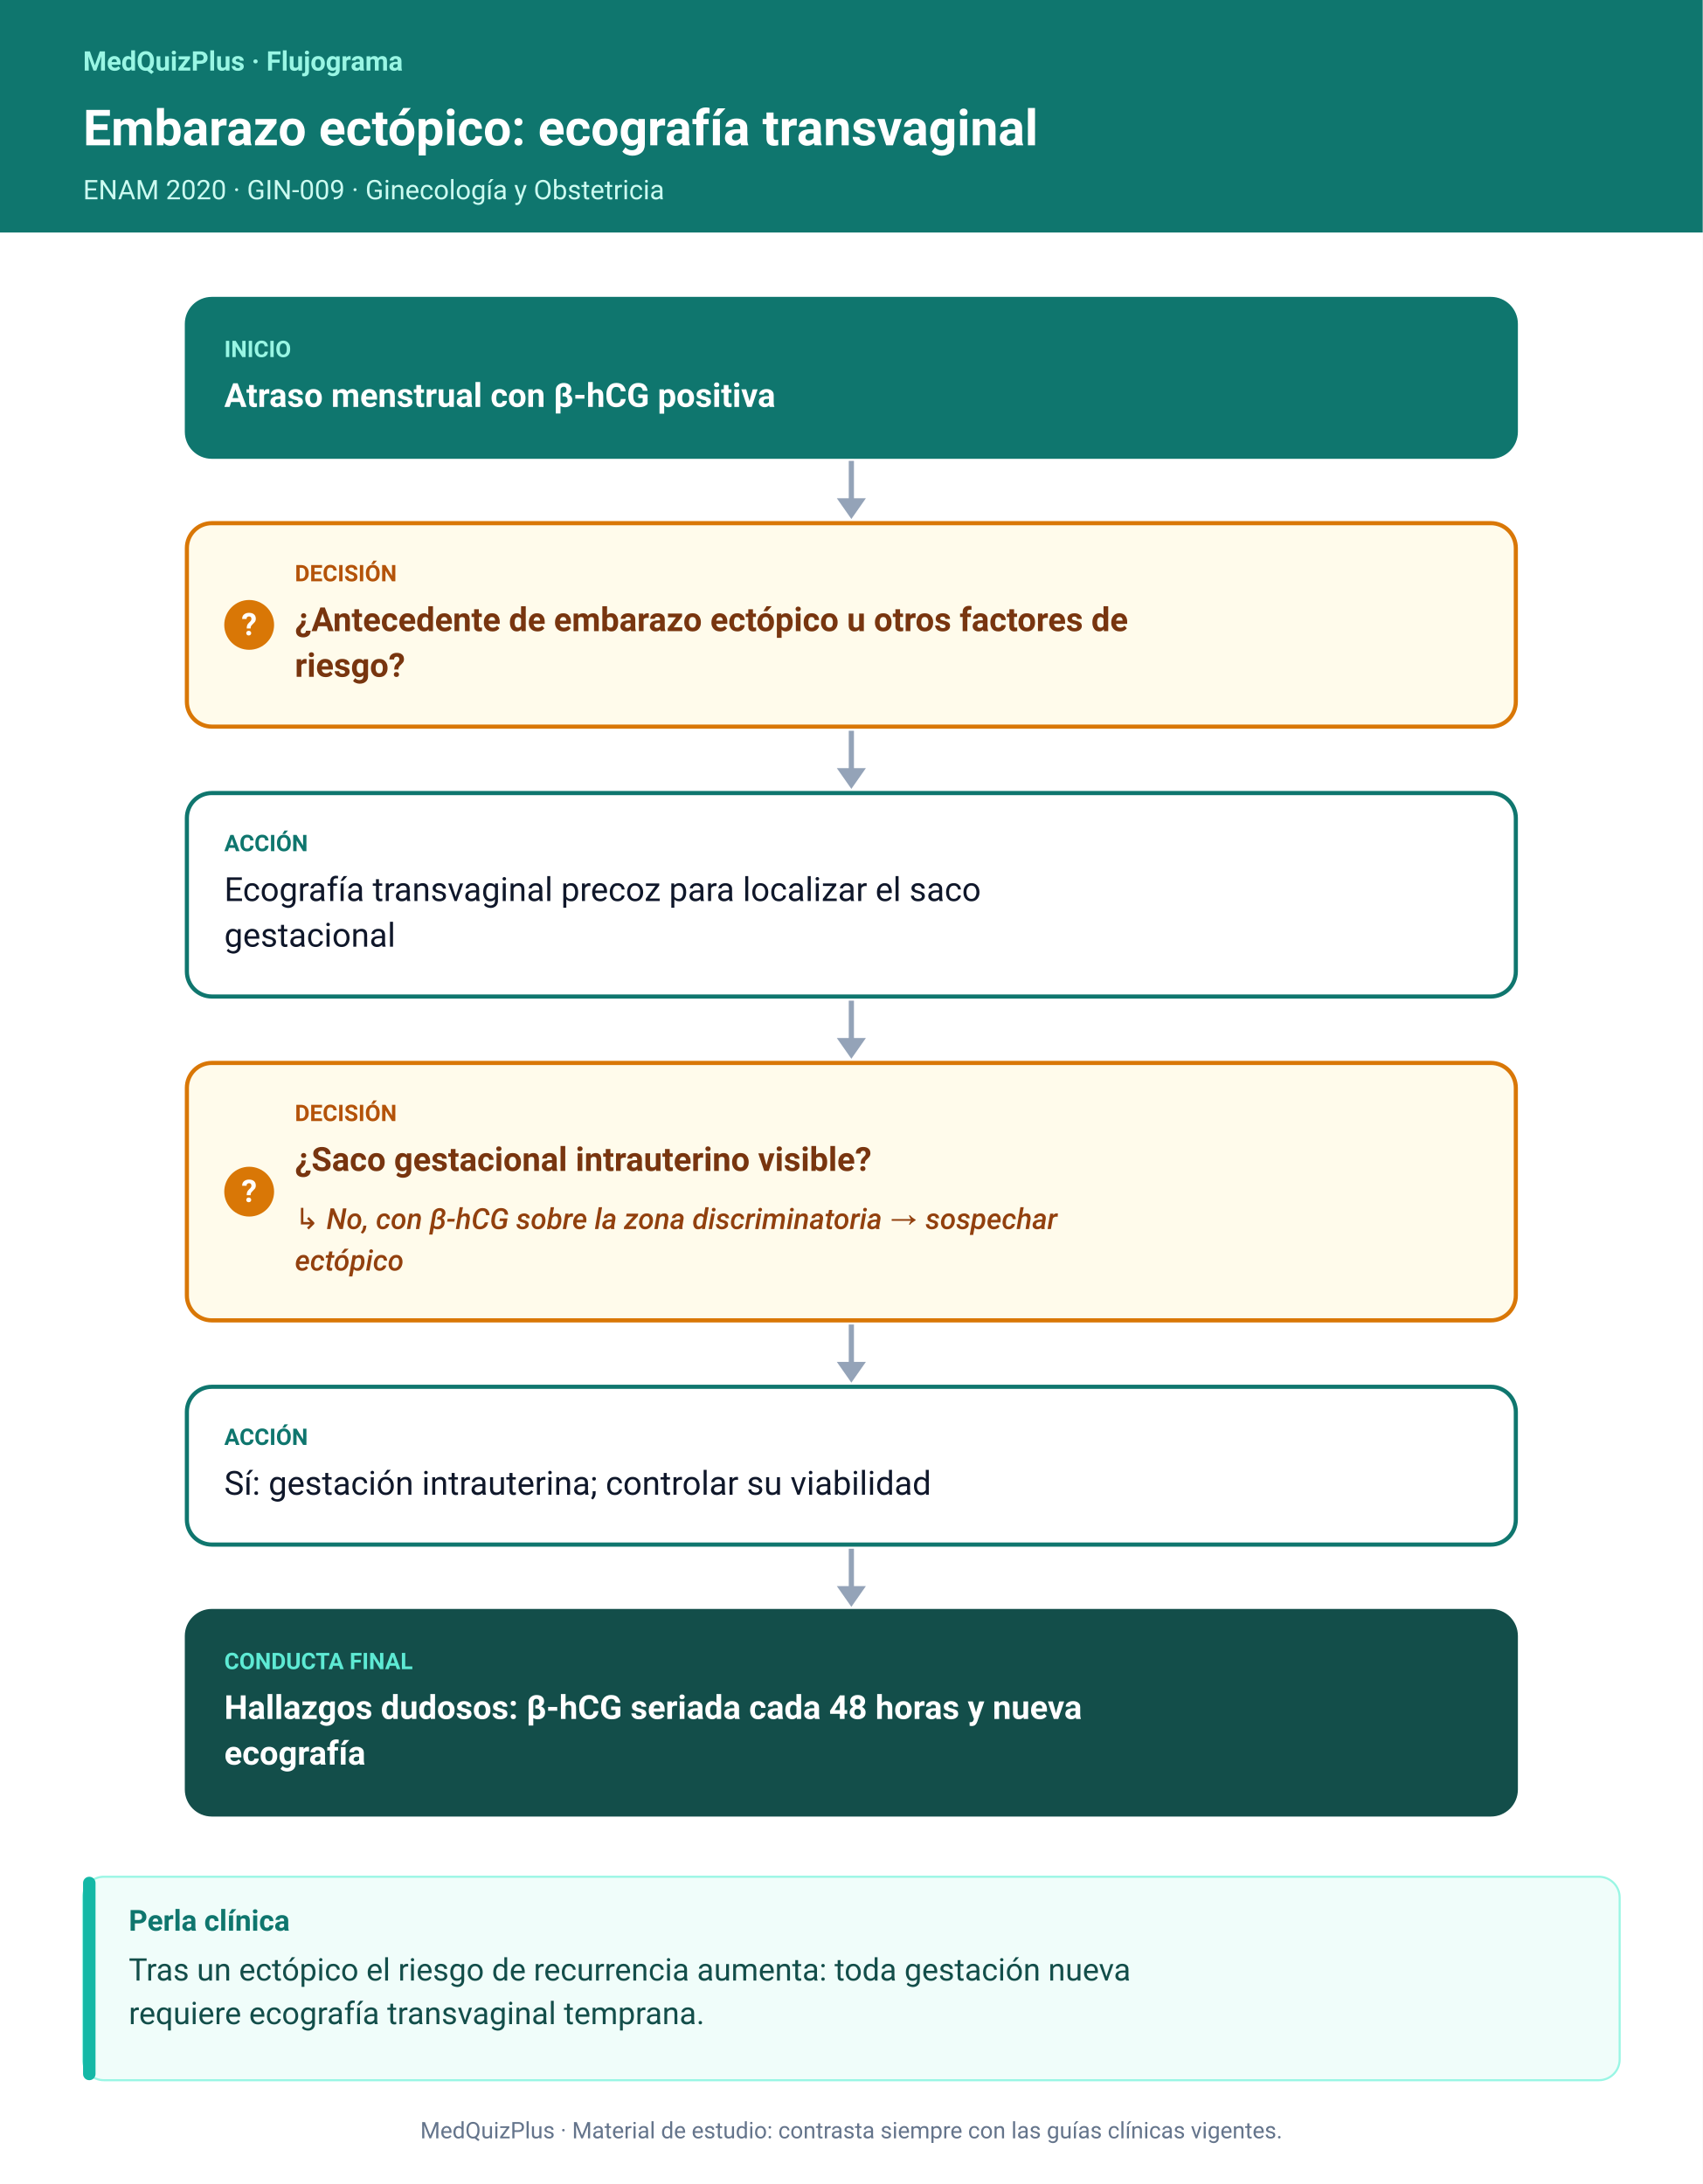
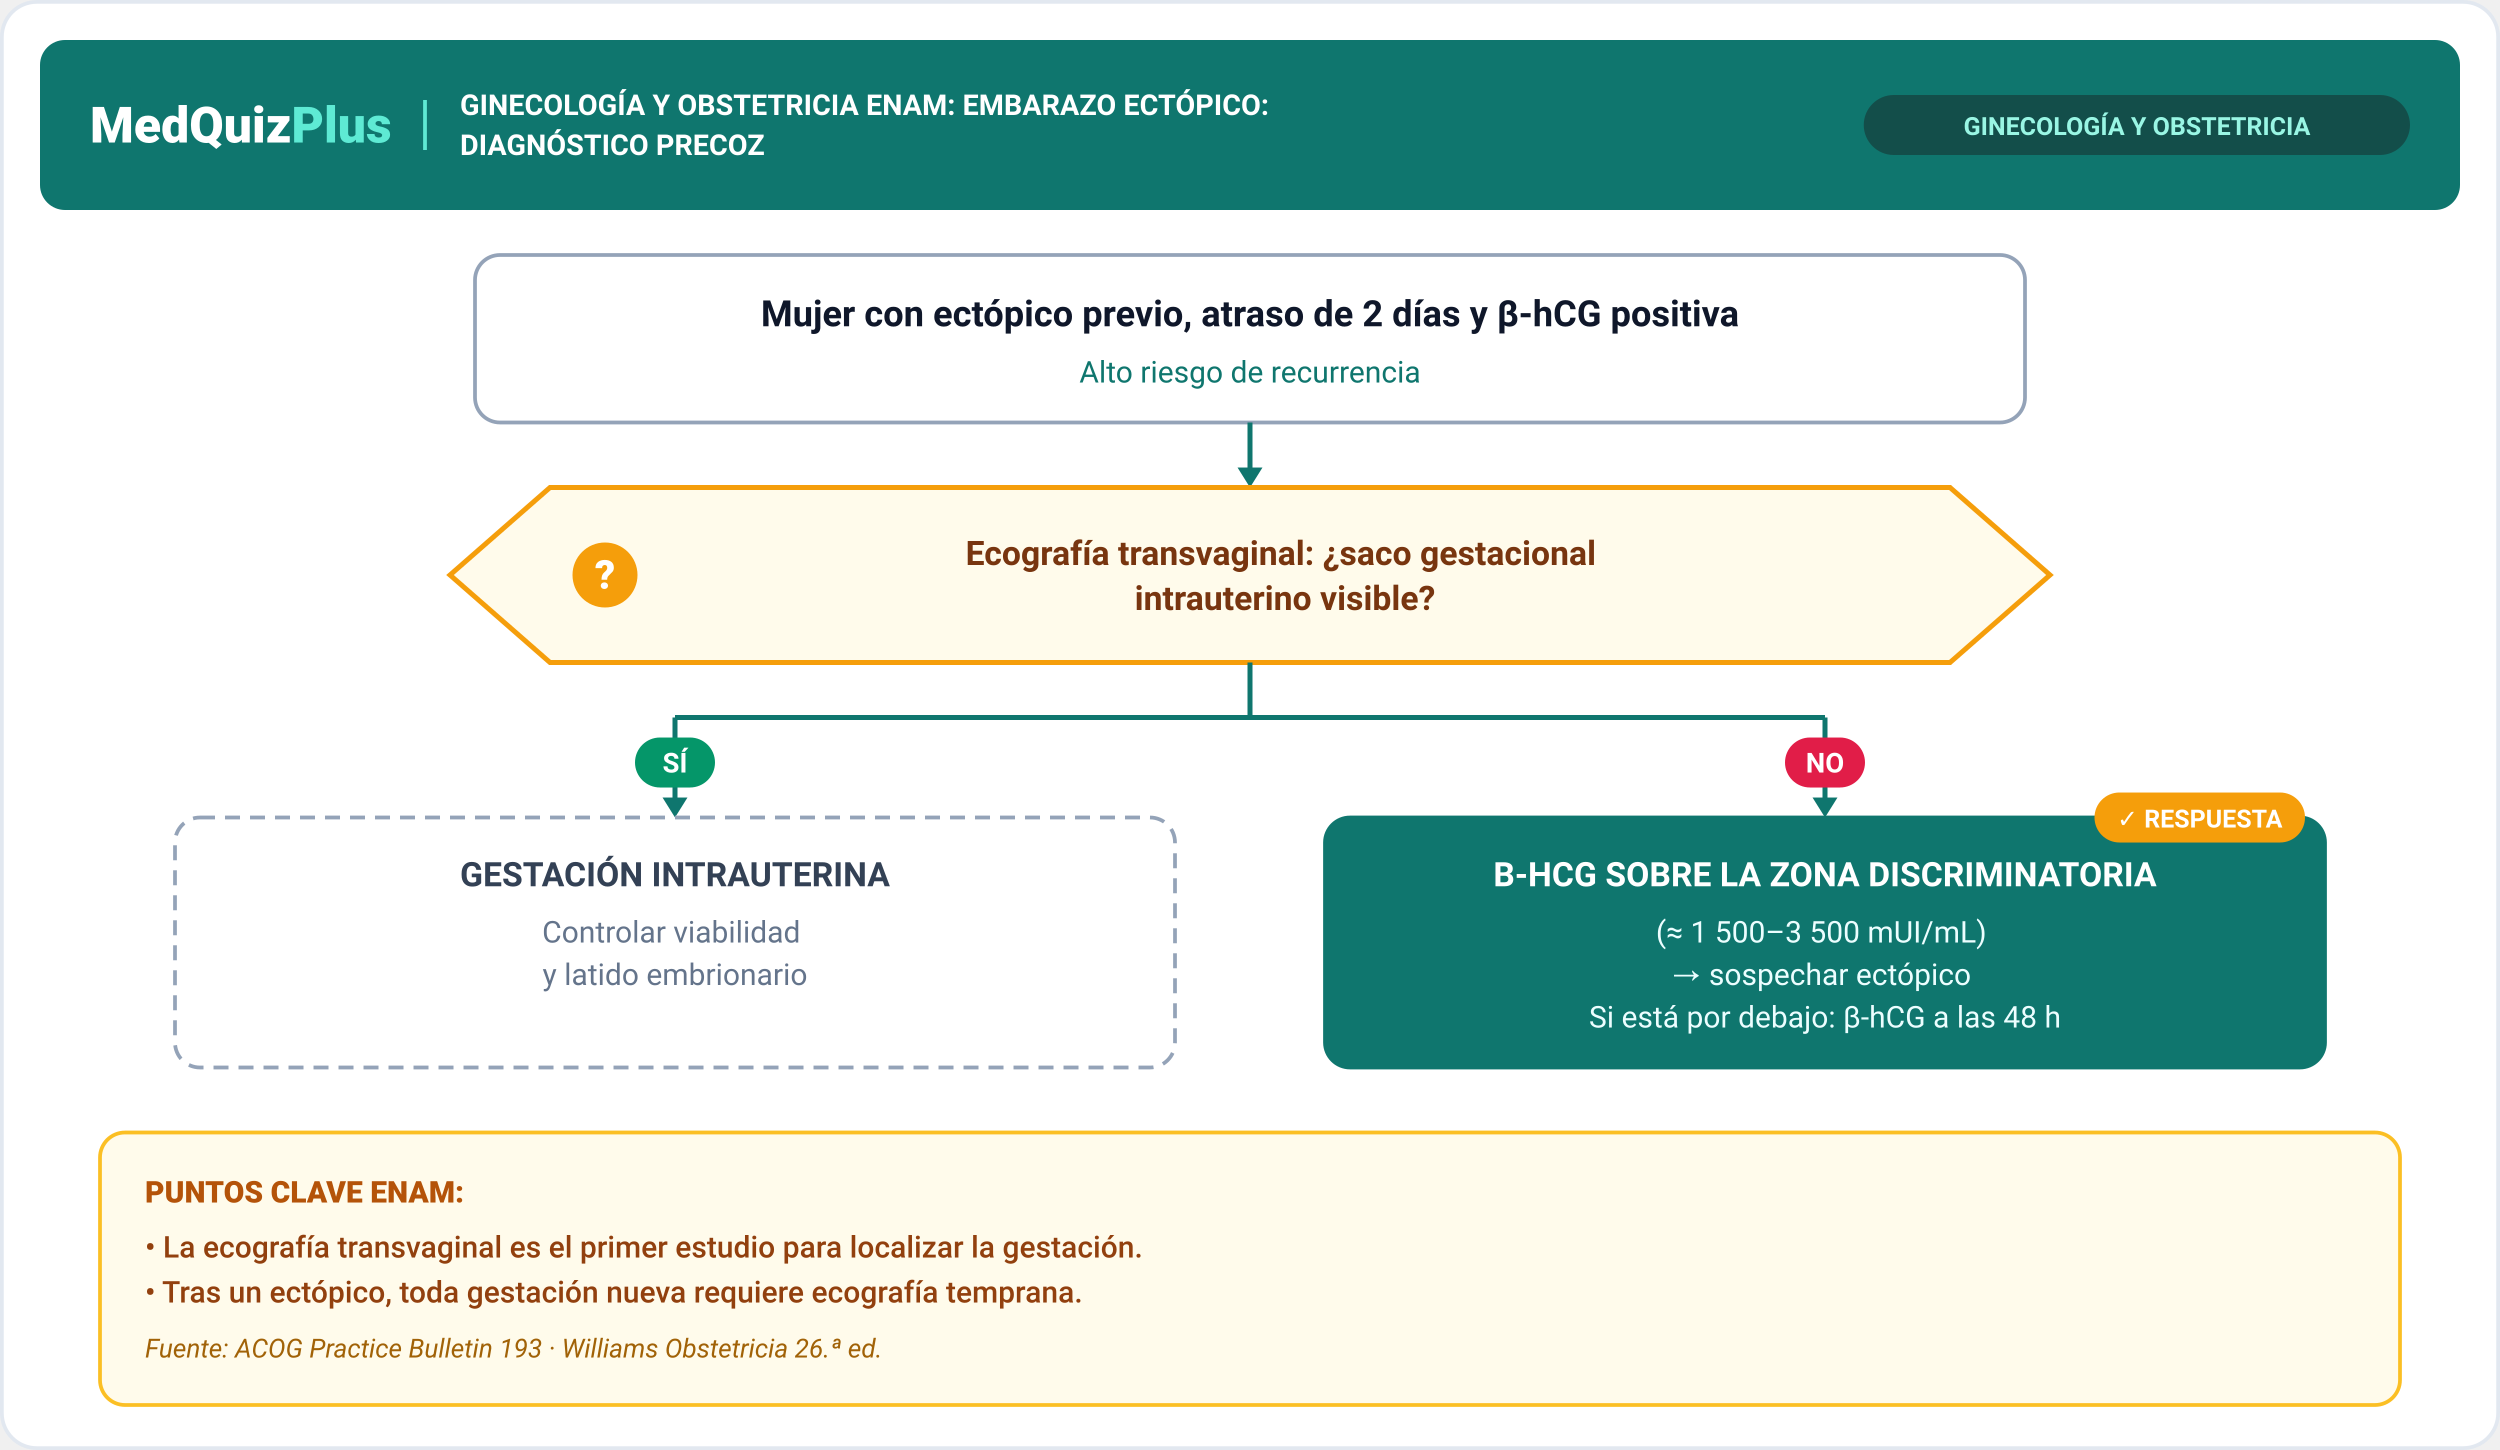
- <svg xmlns="http://www.w3.org/2000/svg" width="820" height="1052" viewBox="0 0 820 1052" font-family="Segoe UI, Roboto, Helvetica, Arial, sans-serif" role="img" aria-label="Embarazo ectópico: ecografía transvaginal">
-   <rect width="820" height="1052" fill="#ffffff" />
-   <rect x="0" y="0" width="820" height="112" fill="#0f766e" />
-   <text x="40" y="34" font-size="13" font-weight="600" font-style="normal" fill="#99f6e4" text-anchor="start" data-max="740">
-     <tspan x="40" dy="0">MedQuizPlus · Flujograma</tspan>
+ <svg xmlns="http://www.w3.org/2000/svg" width="1000" height="580" viewBox="0 0 1000 580" font-family="Segoe UI, Roboto, Helvetica, Arial, sans-serif" role="img" aria-label="Embarazo ectópico: diagnóstico precoz">
+   <rect x="0.75" y="0.75" width="998.5" height="578.5" rx="14" fill="#ffffff" stroke="#e2e8f0" stroke-width="1.5" />
+   <rect x="16" y="16" width="968" height="68" rx="10" fill="#0f766e" />
+   <text x="36" y="57.0" font-size="20" font-weight="800" fill="#ffffff">MedQuiz<tspan fill="#5eead4">Plus</tspan>
  </text>
-   <text x="40" y="70" font-size="24" font-weight="700" font-style="normal" fill="#ffffff" text-anchor="start" data-max="740">
-     <tspan x="40" dy="0">Embarazo ectópico: ecografía transvaginal</tspan>
+   <line x1="170" y1="40.0" x2="170" y2="60.0" stroke="#5eead4" stroke-width="1.5" />
+   <text x="184.0" y="46.0" font-size="11.5" font-weight="700" font-style="normal" fill="#ffffff" text-anchor="start" data-max="542">
+     <tspan x="184.0" dy="0">GINECOLOGÍA Y OBSTETRICIA ENAM: EMBARAZO ECTÓPICO:</tspan>
+     <tspan x="184.0" dy="16">DIAGNÓSTICO PRECOZ</tspan>
  </text>
-   <text x="40" y="96" font-size="13" font-weight="400" font-style="normal" fill="#ccfbf1" text-anchor="start" data-max="740">
-     <tspan x="40" dy="0">ENAM 2020 · GIN-009 · Ginecología y Obstetricia</tspan>
+   <rect x="745.5" y="38.0" width="218.5" height="24" rx="12" fill="#134e4a" />
+   <text x="854.8" y="54.0" font-size="10" font-weight="700" font-style="normal" fill="#99f6e4" text-anchor="middle" data-max="202">
+     <tspan x="854.8" dy="0">GINECOLOGÍA Y OBSTETRICIA</tspan>
  </text>
-   <rect x="90" y="144" width="640" height="76" rx="12" fill="#0f766e" stroke="#0f766e" stroke-width="2" />
-   <text x="108" y="172" font-size="11" font-weight="700" font-style="normal" fill="#99f6e4" text-anchor="start" data-max="604">
-     <tspan x="108" dy="0">INICIO</tspan>
+   <rect x="190.0" y="102.0" width="620" height="67.0" rx="10" fill="#ffffff" stroke="#94a3b8" stroke-width="1.5" />
+   <text x="500.0" y="130.5" font-size="14.5" font-weight="700" font-style="normal" fill="#0f172a" text-anchor="middle" data-max="592">
+     <tspan x="500.0" dy="0">Mujer con ectópico previo, atraso de 2 días y β-hCG positiva</tspan>
  </text>
-   <text x="108" y="196" font-size="16" font-weight="600" font-style="normal" fill="#ffffff" text-anchor="start" data-max="604">
-     <tspan x="108" dy="0">Atraso menstrual con β-hCG positiva</tspan>
+   <text x="500.0" y="153.0" font-size="12" font-weight="400" font-style="normal" fill="#0f766e" text-anchor="middle" data-max="592">
+     <tspan x="500.0" dy="0">Alto riesgo de recurrencia</tspan>
  </text>
-   <line x1="410.0" y1="222" x2="410.0" y2="242" stroke="#94a3b8" stroke-width="2.5" />
-   <polygon points="403.0,240 417.0,240 410.0,250" fill="#94a3b8" />
-   <rect x="90" y="252" width="640" height="98" rx="12" fill="#fffbeb" stroke="#d97706" stroke-width="2" />
-   <circle cx="120" cy="301.0" r="12" fill="#d97706" />
-   <text x="120" y="306.0" font-size="15" font-weight="700" font-style="normal" fill="#ffffff" text-anchor="middle" data-max="0">
-     <tspan x="120" dy="0">?</tspan>
+   <line x1="500.0" y1="169.0" x2="500.0" y2="188.0" stroke="#0f766e" stroke-width="2" />
+   <polygon points="495.0,187.0 505.0,187.0 500.0,195.0" fill="#0f766e" />
+   <polygon points="180.0,230.0 220.0,195.0 780.0,195.0 820.0,230.0 780.0,265.0 220.0,265.0" fill="#fffbeb" stroke="#f59e0b" stroke-width="2" />
+   <circle cx="242.0" cy="230.0" r="13" fill="#f59e0b" />
+   <text x="242.0" y="235.5" font-size="16" font-weight="800" font-style="normal" fill="#ffffff" text-anchor="middle" data-max="0">
+     <tspan x="242.0" dy="0">?</tspan>
  </text>
-   <text x="142" y="280" font-size="11" font-weight="700" font-style="normal" fill="#b45309" text-anchor="start" data-max="570">
-     <tspan x="142" dy="0">DECISIÓN</tspan>
+   <text x="514.0" y="226.0" font-size="13.5" font-weight="700" font-style="normal" fill="#78350f" text-anchor="middle" data-max="470">
+     <tspan x="514.0" dy="0">Ecografía transvaginal: ¿saco gestacional</tspan>
+     <tspan x="514.0" dy="18">intrauterino visible?</tspan>
  </text>
-   <text x="142" y="304" font-size="16" font-weight="600" font-style="normal" fill="#78350f" text-anchor="start" data-max="570">
-     <tspan x="142" dy="0">¿Antecedente de embarazo ectópico u otros factores de</tspan>
-     <tspan x="142" dy="22">riesgo?</tspan>
+   <line x1="500.0" y1="265.0" x2="500.0" y2="287.0" stroke="#0f766e" stroke-width="2" />
+   <line x1="270.0" y1="287.0" x2="730.0" y2="287.0" stroke="#0f766e" stroke-width="2" />
+   <line x1="270.0" y1="287.0" x2="270.0" y2="320.0" stroke="#0f766e" stroke-width="2" />
+   <polygon points="265.0,319.0 275.0,319.0 270.0,327.0" fill="#0f766e" />
+   <rect x="254.0" y="295.0" width="32.0" height="20" rx="10" fill="#059669" />
+   <text x="270.0" y="309.0" font-size="11" font-weight="700" font-style="normal" fill="#ffffff" text-anchor="middle" data-max="0">
+     <tspan x="270.0" dy="0">SÍ</tspan>
  </text>
-   <line x1="410.0" y1="352" x2="410.0" y2="372" stroke="#94a3b8" stroke-width="2.5" />
-   <polygon points="403.0,370 417.0,370 410.0,380" fill="#94a3b8" />
-   <rect x="90" y="382" width="640" height="98" rx="12" fill="#ffffff" stroke="#0f766e" stroke-width="2" />
-   <text x="108" y="410" font-size="11" font-weight="700" font-style="normal" fill="#0f766e" text-anchor="start" data-max="604">
-     <tspan x="108" dy="0">ACCIÓN</tspan>
+   <line x1="730.0" y1="287.0" x2="730.0" y2="320.0" stroke="#0f766e" stroke-width="2" />
+   <polygon points="725.0,319.0 735.0,319.0 730.0,327.0" fill="#0f766e" />
+   <rect x="714.0" y="295.0" width="32.0" height="20" rx="10" fill="#e11d48" />
+   <text x="730.0" y="309.0" font-size="11" font-weight="700" font-style="normal" fill="#ffffff" text-anchor="middle" data-max="0">
+     <tspan x="730.0" dy="0">NO</tspan>
  </text>
-   <text x="108" y="434" font-size="16" font-weight="400" font-style="normal" fill="#0f172a" text-anchor="start" data-max="604">
-     <tspan x="108" dy="0">Ecografía transvaginal precoz para localizar el saco</tspan>
-     <tspan x="108" dy="22">gestacional</tspan>
+   <rect x="70.0" y="327.0" width="400" height="100.0" rx="10" fill="#ffffff" stroke="#94a3b8" stroke-width="1.5" stroke-dasharray="6 4" />
+   <text x="270.0" y="354.5" font-size="13.5" font-weight="700" font-style="normal" fill="#334155" text-anchor="middle" data-max="372">
+     <tspan x="270.0" dy="0">GESTACIÓN INTRAUTERINA</tspan>
  </text>
-   <line x1="410.0" y1="482" x2="410.0" y2="502" stroke="#94a3b8" stroke-width="2.5" />
-   <polygon points="403.0,500 417.0,500 410.0,510" fill="#94a3b8" />
-   <rect x="90" y="512" width="640" height="124" rx="12" fill="#fffbeb" stroke="#d97706" stroke-width="2" />
-   <circle cx="120" cy="574.0" r="12" fill="#d97706" />
-   <text x="120" y="579.0" font-size="15" font-weight="700" font-style="normal" fill="#ffffff" text-anchor="middle" data-max="0">
-     <tspan x="120" dy="0">?</tspan>
+   <text x="270.0" y="377.0" font-size="12" font-weight="400" font-style="normal" fill="#64748b" text-anchor="middle" data-max="372">
+     <tspan x="270.0" dy="0">Controlar viabilidad</tspan>
+     <tspan x="270.0" dy="17">y latido embrionario</tspan>
  </text>
-   <text x="142" y="540" font-size="11" font-weight="700" font-style="normal" fill="#b45309" text-anchor="start" data-max="570">
-     <tspan x="142" dy="0">DECISIÓN</tspan>
+   <rect x="530.0" y="327.0" width="400" height="100.0" rx="10" fill="#0f766e" stroke="#0f766e" stroke-width="1.5" />
+   <text x="730.0" y="354.5" font-size="13.5" font-weight="700" font-style="normal" fill="#ffffff" text-anchor="middle" data-max="372">
+     <tspan x="730.0" dy="0">Β-HCG SOBRE LA ZONA DISCRIMINATORIA</tspan>
  </text>
-   <text x="142" y="564" font-size="16" font-weight="600" font-style="normal" fill="#78350f" text-anchor="start" data-max="570">
-     <tspan x="142" dy="0">¿Saco gestacional intrauterino visible?</tspan>
+   <text x="730.0" y="377.0" font-size="12" font-weight="400" font-style="normal" fill="#ecfeff" text-anchor="middle" data-max="372">
+     <tspan x="730.0" dy="0">(≈ 1 500–3 500 mUI/mL)</tspan>
+     <tspan x="730.0" dy="17">→ sospechar ectópico</tspan>
+     <tspan x="730.0" dy="17">Si está por debajo: β-hCG a las 48 h</tspan>
  </text>
-   <text x="142" y="592" font-size="14" font-weight="500" font-style="italic" fill="#92400e" text-anchor="start" data-max="570">
-     <tspan x="142" dy="0">↳ No, con β-hCG sobre la zona discriminatoria → sospechar</tspan>
-     <tspan x="142" dy="20">ectópico</tspan>
+   <rect x="837.8" y="317.0" width="84.2" height="20" rx="10" fill="#f59e0b" />
+   <text x="879.9" y="331.0" font-size="10" font-weight="700" font-style="normal" fill="#ffffff" text-anchor="middle" data-max="0">
+     <tspan x="879.9" dy="0">✓ RESPUESTA</tspan>
  </text>
-   <line x1="410.0" y1="638" x2="410.0" y2="658" stroke="#94a3b8" stroke-width="2.5" />
-   <polygon points="403.0,656 417.0,656 410.0,666" fill="#94a3b8" />
-   <rect x="90" y="668" width="640" height="76" rx="12" fill="#ffffff" stroke="#0f766e" stroke-width="2" />
-   <text x="108" y="696" font-size="11" font-weight="700" font-style="normal" fill="#0f766e" text-anchor="start" data-max="604">
-     <tspan x="108" dy="0">ACCIÓN</tspan>
+   <rect x="40" y="453.0" width="920" height="109.0" rx="10" fill="#fffbeb" stroke="#fbbf24" stroke-width="1.5" />
+   <text x="58.0" y="481.0" font-size="12" font-weight="800" font-style="normal" fill="#b45309" text-anchor="start" data-max="884">
+     <tspan x="58.0" dy="0">PUNTOS CLAVE ENAM:</tspan>
  </text>
-   <text x="108" y="720" font-size="16" font-weight="400" font-style="normal" fill="#0f172a" text-anchor="start" data-max="604">
-     <tspan x="108" dy="0">Sí: gestación intrauterina; controlar su viabilidad</tspan>
+   <text x="58.0" y="503.0" font-size="12" font-weight="500" font-style="normal" fill="#92400e" text-anchor="start" data-max="884">
+     <tspan x="58.0" dy="0">• La ecografía transvaginal es el primer estudio para localizar la gestación.</tspan>
+     <tspan x="58.0" dy="18">• Tras un ectópico, toda gestación nueva requiere ecografía temprana.</tspan>
  </text>
-   <line x1="410.0" y1="746" x2="410.0" y2="766" stroke="#94a3b8" stroke-width="2.5" />
-   <polygon points="403.0,764 417.0,764 410.0,774" fill="#94a3b8" />
-   <rect x="90" y="776" width="640" height="98" rx="12" fill="#134e4a" stroke="#134e4a" stroke-width="2" />
-   <text x="108" y="804" font-size="11" font-weight="700" font-style="normal" fill="#5eead4" text-anchor="start" data-max="604">
-     <tspan x="108" dy="0">CONDUCTA FINAL</tspan>
-   </text>
-   <text x="108" y="828" font-size="16" font-weight="700" font-style="normal" fill="#ffffff" text-anchor="start" data-max="604">
-     <tspan x="108" dy="0">Hallazgos dudosos: β-hCG seriada cada 48 horas y nueva</tspan>
-     <tspan x="108" dy="22">ecografía</tspan>
-   </text>
-   <rect x="40" y="904" width="740" height="98" rx="10" fill="#f0fdfa" stroke="#99f6e4" />
-   <rect x="40" y="904" width="6" height="98" rx="3" fill="#14b8a6" />
-   <text x="62" y="930" font-size="14" font-weight="700" font-style="normal" fill="#0f766e" text-anchor="start" data-max="704">
-     <tspan x="62" dy="0">Perla clínica</tspan>
-   </text>
-   <text x="62" y="954" font-size="15" font-weight="400" font-style="normal" fill="#134e4a" text-anchor="start" data-max="704">
-     <tspan x="62" dy="0">Tras un ectópico el riesgo de recurrencia aumenta: toda gestación nueva</tspan>
-     <tspan x="62" dy="21">requiere ecografía transvaginal temprana.</tspan>
-   </text>
-   <text x="410.0" y="1030" font-size="11" font-weight="400" font-style="normal" fill="#64748b" text-anchor="middle" data-max="740">
-     <tspan x="410.0" dy="0">MedQuizPlus · Material de estudio: contrasta siempre con las guías clínicas vigentes.</tspan>
+   <text x="58.0" y="543.0" font-size="10.5" font-weight="400" font-style="italic" fill="#a16207" text-anchor="start" data-max="884">
+     <tspan x="58.0" dy="0">Fuente: ACOG Practice Bulletin 193 · Williams Obstetricia 26.ª ed.</tspan>
  </text>
</svg>
